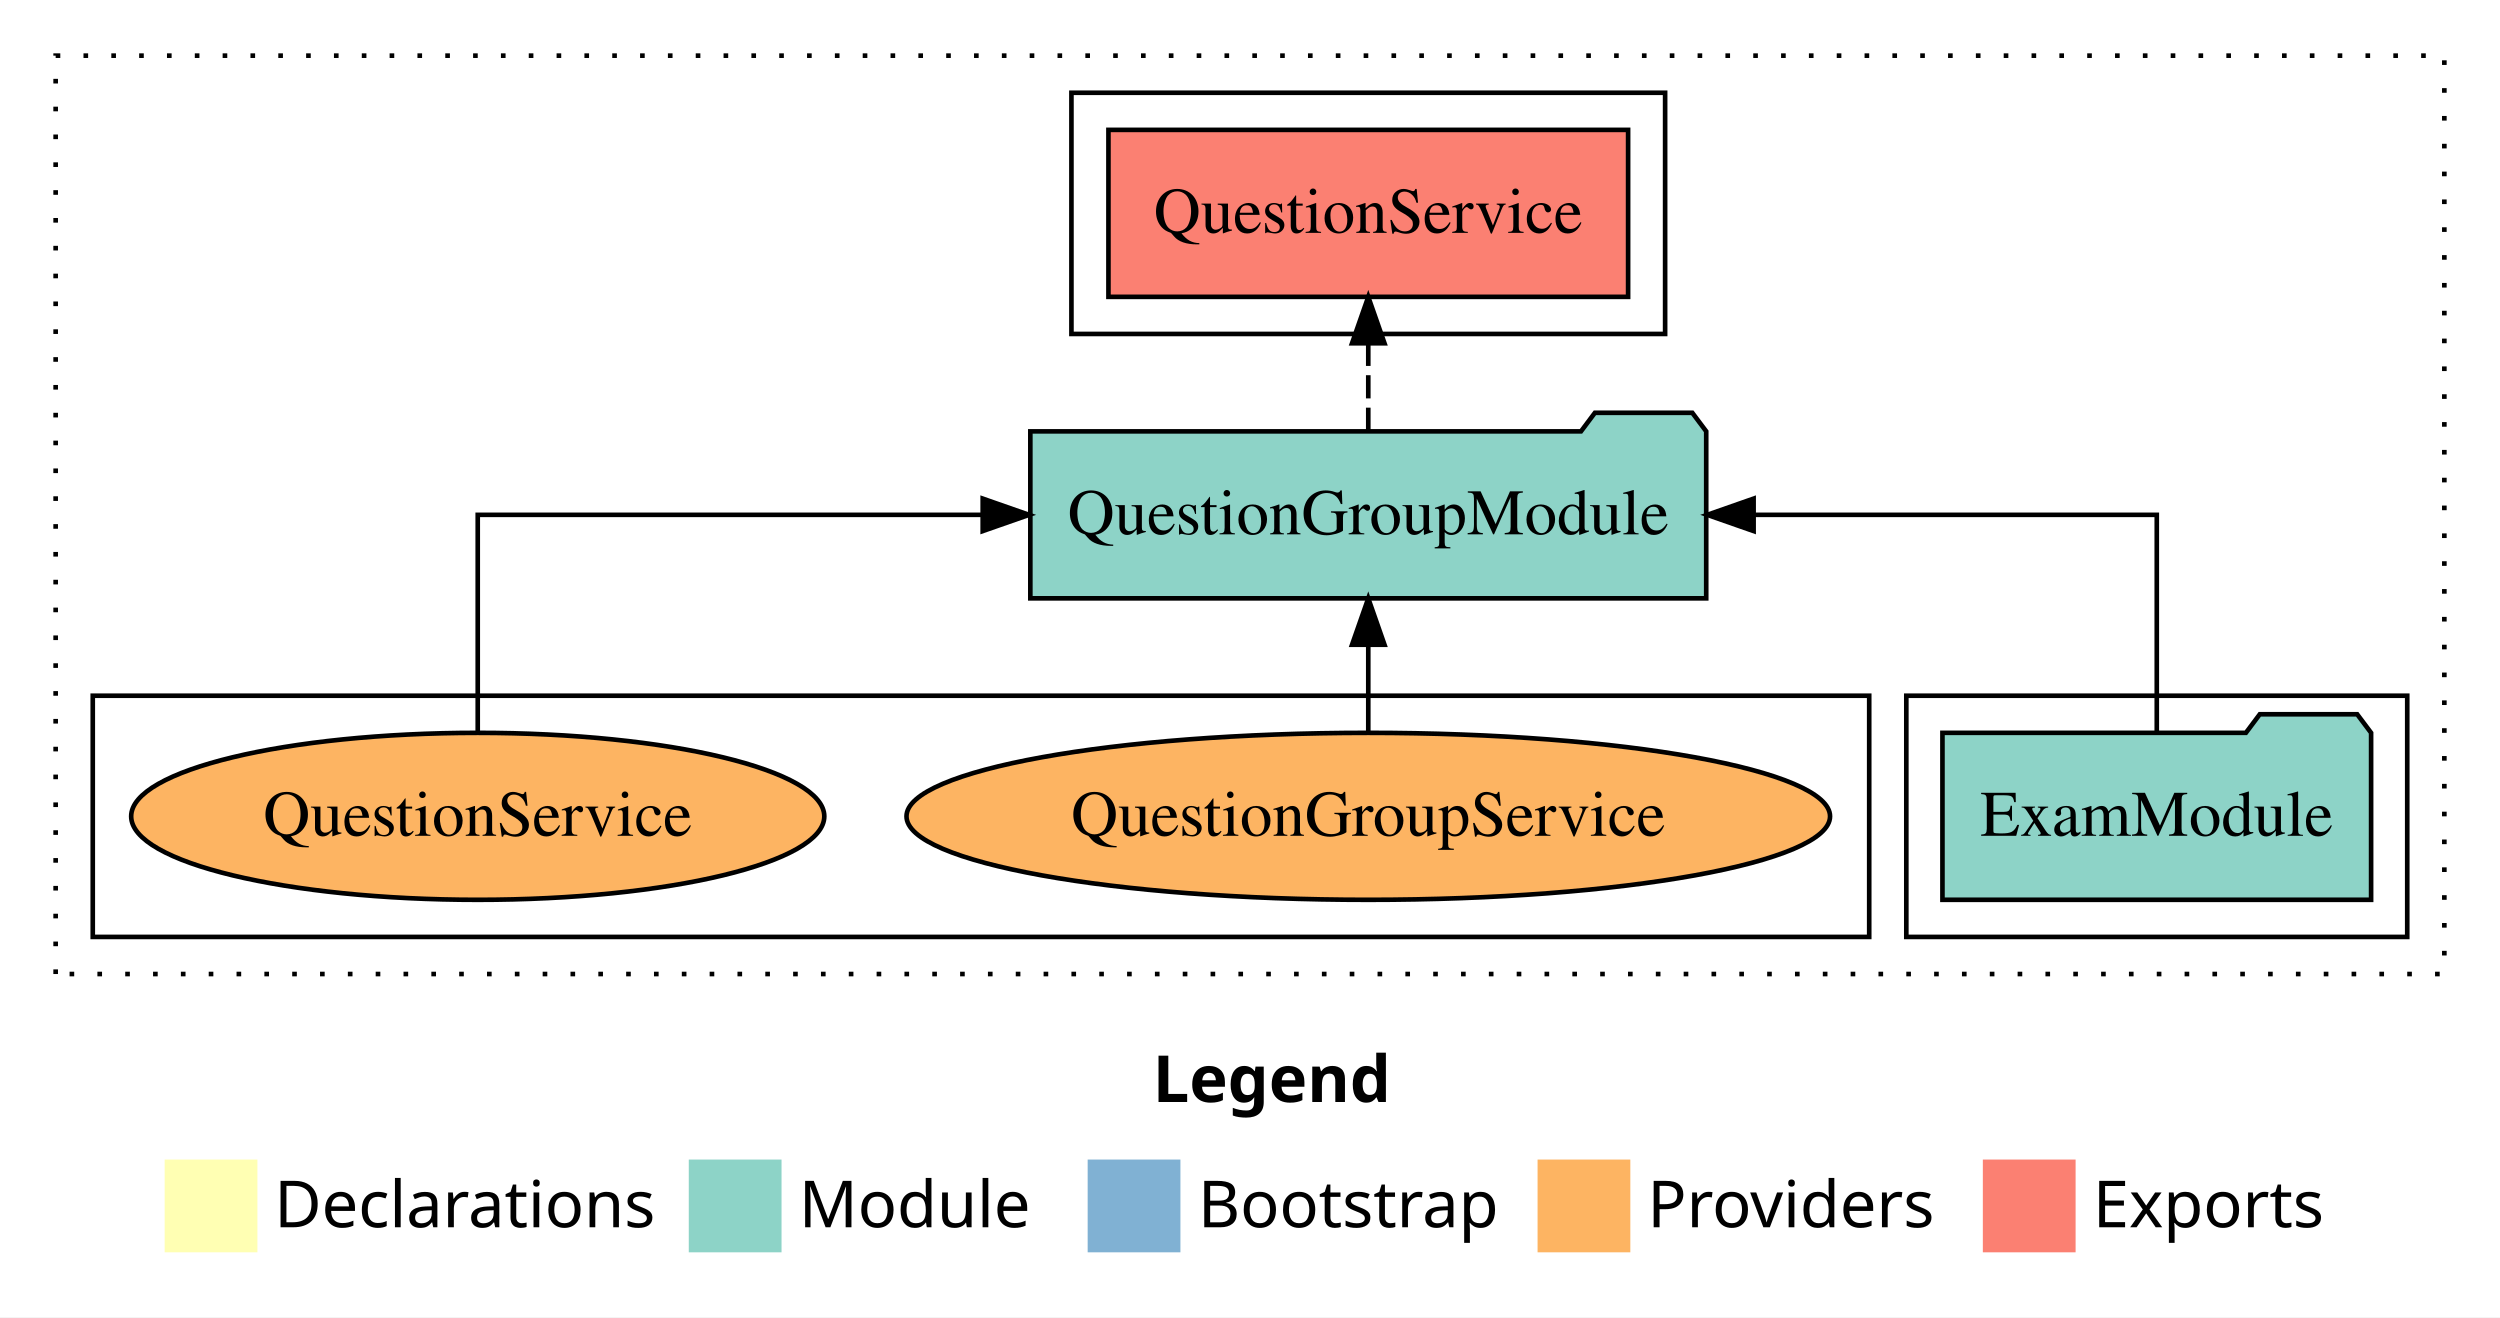
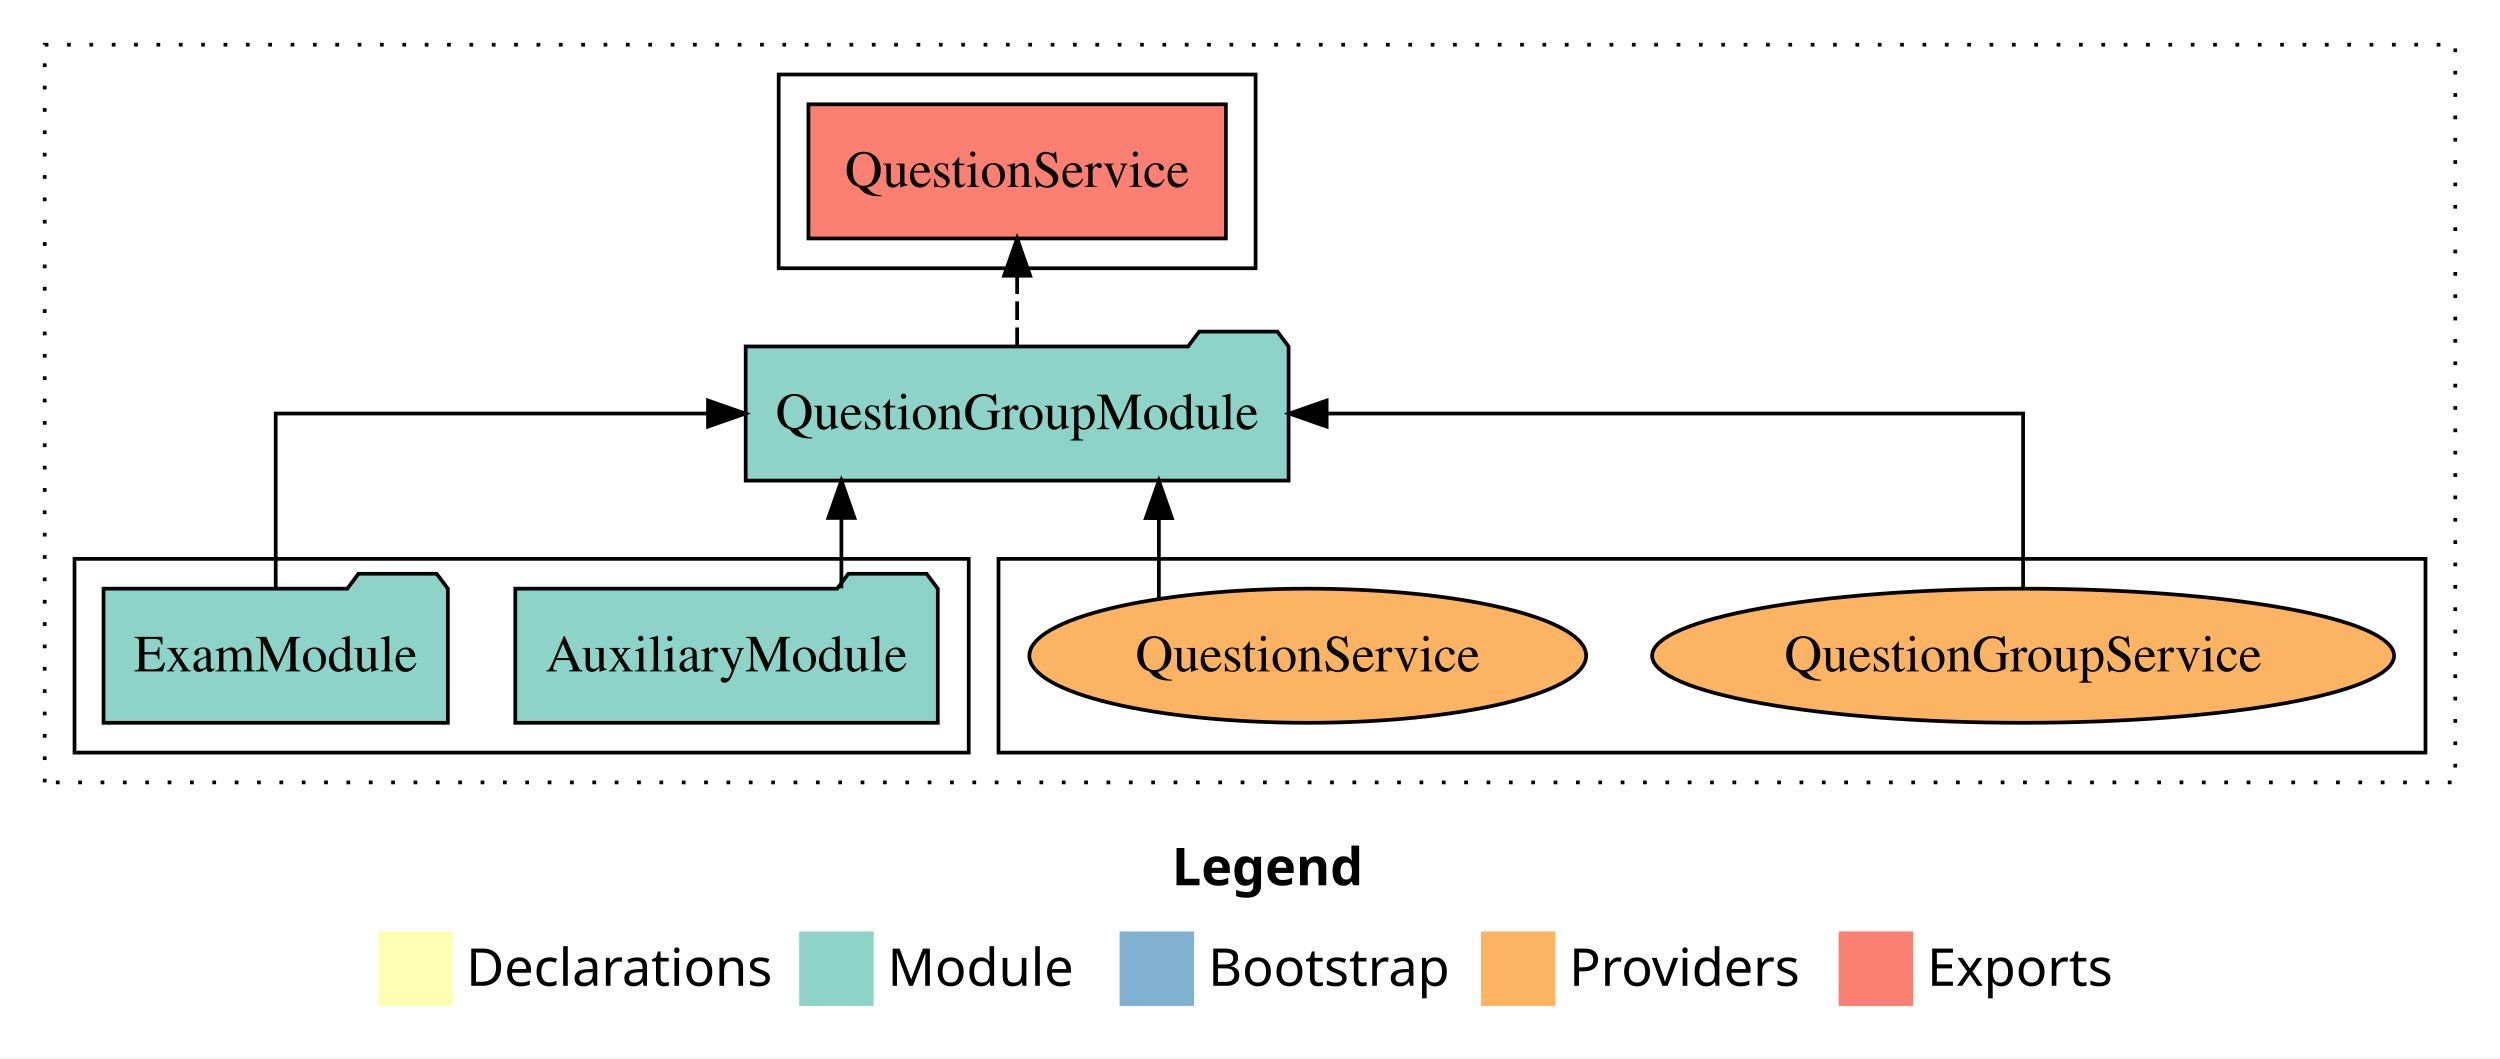
- <svg xmlns="http://www.w3.org/2000/svg" width="539pt" height="284pt" viewBox="0.00 0.00 539.00 284.00">
+ <svg xmlns="http://www.w3.org/2000/svg" width="671pt" height="284pt" viewBox="0.00 0.00 671.00 284.00">
  <g id="graph0" class="graph" transform="scale(1 1) rotate(0) translate(4 280)">
-     <polygon fill="white" stroke="transparent" points="-4,4 -4,-280 535,-280 535,4 -4,4" />
-     <text text-anchor="start" x="244.51" y="-42.4" font-family="sans-serif" font-weight="bold" font-size="14.00">Legend</text>
-     <polygon fill="#ffffb3" stroke="transparent" points="31.5,-10 31.5,-30 51.5,-30 51.5,-10 31.5,-10" />
-     <text text-anchor="start" x="55.13" y="-15.4" font-family="sans-serif" font-size="14.00">  Declarations</text>
-     <polygon fill="#8dd3c7" stroke="transparent" points="144.5,-10 144.5,-30 164.5,-30 164.5,-10 144.5,-10" />
-     <text text-anchor="start" x="168.23" y="-15.4" font-family="sans-serif" font-size="14.00">  Module</text>
-     <polygon fill="#80b1d3" stroke="transparent" points="230.5,-10 230.5,-30 250.5,-30 250.5,-10 230.5,-10" />
-     <text text-anchor="start" x="254.28" y="-15.4" font-family="sans-serif" font-size="14.00">  Bootstrap</text>
-     <polygon fill="#fdb462" stroke="transparent" points="327.5,-10 327.5,-30 347.5,-30 347.5,-10 327.5,-10" />
-     <text text-anchor="start" x="351.17" y="-15.4" font-family="sans-serif" font-size="14.00">  Providers</text>
-     <polygon fill="#fb8072" stroke="transparent" points="423.5,-10 423.5,-30 443.5,-30 443.5,-10 423.5,-10" />
-     <text text-anchor="start" x="447.23" y="-15.4" font-family="sans-serif" font-size="14.00">  Exports</text>
+     <polygon fill="white" stroke="transparent" points="-4,4 -4,-280 667,-280 667,4 -4,4" />
+     <text text-anchor="start" x="310.51" y="-42.4" font-family="sans-serif" font-weight="bold" font-size="14.00">Legend</text>
+     <polygon fill="#ffffb3" stroke="transparent" points="97.5,-10 97.5,-30 117.5,-30 117.5,-10 97.5,-10" />
+     <text text-anchor="start" x="121.13" y="-15.4" font-family="sans-serif" font-size="14.00">  Declarations</text>
+     <polygon fill="#8dd3c7" stroke="transparent" points="210.5,-10 210.5,-30 230.5,-30 230.5,-10 210.5,-10" />
+     <text text-anchor="start" x="234.23" y="-15.4" font-family="sans-serif" font-size="14.00">  Module</text>
+     <polygon fill="#80b1d3" stroke="transparent" points="296.5,-10 296.5,-30 316.5,-30 316.5,-10 296.5,-10" />
+     <text text-anchor="start" x="320.28" y="-15.4" font-family="sans-serif" font-size="14.00">  Bootstrap</text>
+     <polygon fill="#fdb462" stroke="transparent" points="393.5,-10 393.5,-30 413.5,-30 413.5,-10 393.5,-10" />
+     <text text-anchor="start" x="417.17" y="-15.4" font-family="sans-serif" font-size="14.00">  Providers</text>
+     <polygon fill="#fb8072" stroke="transparent" points="489.5,-10 489.5,-30 509.5,-30 509.5,-10 489.5,-10" />
+     <text text-anchor="start" x="513.23" y="-15.4" font-family="sans-serif" font-size="14.00">  Exports</text>
    <g id="clust1" class="cluster">
-       <polygon fill="none" stroke="black" stroke-dasharray="1,5" points="8,-70 8,-268 523,-268 523,-70 8,-70" />
+       <polygon fill="none" stroke="black" stroke-dasharray="1,5" points="8,-70 8,-268 655,-268 655,-70 8,-70" />
+     </g>
+     <g id="clust6" class="cluster">
+       <polygon fill="none" stroke="black" points="264,-78 264,-130 647,-130 647,-78 264,-78" />
    </g>
    <g id="clust3" class="cluster">
-       <polygon fill="none" stroke="black" points="407,-78 407,-130 515,-130 515,-78 407,-78" />
+       <polygon fill="none" stroke="black" points="16,-78 16,-130 256,-130 256,-78 16,-78" />
    </g>
    <g id="clust4" class="cluster">
-       <polygon fill="none" stroke="black" points="227,-208 227,-260 355,-260 355,-208 227,-208" />
-     </g>
-     <g id="clust6" class="cluster">
-       <polygon fill="none" stroke="black" points="16,-78 16,-130 399,-130 399,-78 16,-78" />
+       <polygon fill="none" stroke="black" points="205,-208 205,-260 333,-260 333,-208 205,-208" />
    </g>
    <g id="node1" class="node">
-       <polygon fill="#8dd3c7" stroke="black" points="507.21,-122 504.21,-126 483.21,-126 480.21,-122 414.79,-122 414.79,-86 507.21,-86 507.21,-122" />
-       <text text-anchor="middle" x="461" y="-99.8" font-family="Times,serif" font-size="14.00">ExamModule</text>
+       <polygon fill="#8dd3c7" stroke="black" points="247.7,-122 244.7,-126 223.7,-126 220.7,-122 134.3,-122 134.3,-86 247.7,-86 247.7,-122" />
+       <text text-anchor="middle" x="191" y="-99.8" font-family="Times,serif" font-size="14.00">AuxiliaryModule</text>
+     </g>
+     <g id="node3" class="node">
+       <polygon fill="#8dd3c7" stroke="black" points="341.86,-187 338.86,-191 317.86,-191 314.86,-187 196.14,-187 196.14,-151 341.86,-151 341.86,-187" />
+       <text text-anchor="middle" x="269" y="-164.8" font-family="Times,serif" font-size="14.00">QuestionGroupModule</text>
+     </g>
+     <g id="edge1" class="edge">
+       <path fill="none" stroke="black" d="M221.83,-122.11C221.83,-122.11 221.83,-140.99 221.83,-140.99" />
+       <polygon fill="black" stroke="black" points="218.33,-140.99 221.83,-150.99 225.33,-140.99 218.33,-140.99" />
    </g>
    <g id="node2" class="node">
-       <polygon fill="#8dd3c7" stroke="black" points="363.86,-187 360.86,-191 339.86,-191 336.86,-187 218.14,-187 218.14,-151 363.86,-151 363.86,-187" />
-       <text text-anchor="middle" x="291" y="-164.8" font-family="Times,serif" font-size="14.00">QuestionGroupModule</text>
-     </g>
-     <g id="edge1" class="edge">
-       <path fill="none" stroke="black" d="M461,-122.11C461,-141.34 461,-169 461,-169 461,-169 374.08,-169 374.08,-169" />
-       <polygon fill="black" stroke="black" points="374.08,-165.5 364.08,-169 374.08,-172.5 374.08,-165.5" />
-     </g>
-     <g id="node3" class="node">
-       <polygon fill="#fb8072" stroke="black" points="347.02,-252 234.98,-252 234.98,-216 347.02,-216 347.02,-252" />
-       <text text-anchor="middle" x="291" y="-229.8" font-family="Times,serif" font-size="14.00">QuestionService </text>
+       <polygon fill="#8dd3c7" stroke="black" points="116.21,-122 113.21,-126 92.21,-126 89.21,-122 23.79,-122 23.79,-86 116.21,-86 116.21,-122" />
+       <text text-anchor="middle" x="70" y="-99.8" font-family="Times,serif" font-size="14.00">ExamModule</text>
    </g>
    <g id="edge2" class="edge">
-       <path fill="none" stroke="black" stroke-dasharray="5,2" d="M291,-187.11C291,-187.11 291,-205.99 291,-205.99" />
-       <polygon fill="black" stroke="black" points="287.5,-205.99 291,-215.99 294.5,-205.99 287.5,-205.99" />
+       <path fill="none" stroke="black" d="M70,-122.11C70,-141.34 70,-169 70,-169 70,-169 186.03,-169 186.03,-169" />
+       <polygon fill="black" stroke="black" points="186.03,-172.5 196.03,-169 186.03,-165.5 186.03,-172.5" />
    </g>
    <g id="node4" class="node">
-       <ellipse fill="#fdb462" stroke="black" cx="291" cy="-104" rx="99.56" ry="18" />
-       <text text-anchor="middle" x="291" y="-99.8" font-family="Times,serif" font-size="14.00">QuestionGroupService</text>
+       <polygon fill="#fb8072" stroke="black" points="325.02,-252 212.98,-252 212.98,-216 325.02,-216 325.02,-252" />
+       <text text-anchor="middle" x="269" y="-229.8" font-family="Times,serif" font-size="14.00">QuestionService </text>
    </g>
    <g id="edge3" class="edge">
-       <path fill="none" stroke="black" d="M291,-122.11C291,-122.11 291,-140.99 291,-140.99" />
-       <polygon fill="black" stroke="black" points="287.5,-140.99 291,-150.99 294.5,-140.99 287.5,-140.99" />
+       <path fill="none" stroke="black" stroke-dasharray="5,2" d="M269,-187.11C269,-187.11 269,-205.99 269,-205.99" />
+       <polygon fill="black" stroke="black" points="265.5,-205.99 269,-215.99 272.5,-205.99 265.5,-205.99" />
    </g>
    <g id="node5" class="node">
-       <ellipse fill="#fdb462" stroke="black" cx="99" cy="-104" rx="74.72" ry="18" />
-       <text text-anchor="middle" x="99" y="-99.8" font-family="Times,serif" font-size="14.00">QuestionService</text>
+       <ellipse fill="#fdb462" stroke="black" cx="539" cy="-104" rx="99.56" ry="18" />
+       <text text-anchor="middle" x="539" y="-99.8" font-family="Times,serif" font-size="14.00">QuestionGroupService</text>
    </g>
    <g id="edge4" class="edge">
-       <path fill="none" stroke="black" d="M99,-122.11C99,-141.34 99,-169 99,-169 99,-169 207.87,-169 207.87,-169" />
-       <polygon fill="black" stroke="black" points="207.87,-172.5 217.87,-169 207.87,-165.5 207.87,-172.5" />
+       <path fill="none" stroke="black" d="M539,-122.11C539,-141.34 539,-169 539,-169 539,-169 352.07,-169 352.07,-169" />
+       <polygon fill="black" stroke="black" points="352.07,-165.5 342.07,-169 352.07,-172.5 352.07,-165.5" />
+     </g>
+     <g id="node6" class="node">
+       <ellipse fill="#fdb462" stroke="black" cx="347" cy="-104" rx="74.72" ry="18" />
+       <text text-anchor="middle" x="347" y="-99.8" font-family="Times,serif" font-size="14.00">QuestionService</text>
+     </g>
+     <g id="edge5" class="edge">
+       <path fill="none" stroke="black" d="M307.04,-119.4C307.04,-119.4 307.04,-140.94 307.04,-140.94" />
+       <polygon fill="black" stroke="black" points="303.54,-140.94 307.04,-150.94 310.54,-140.94 303.54,-140.94" />
    </g>
  </g>
</svg>
